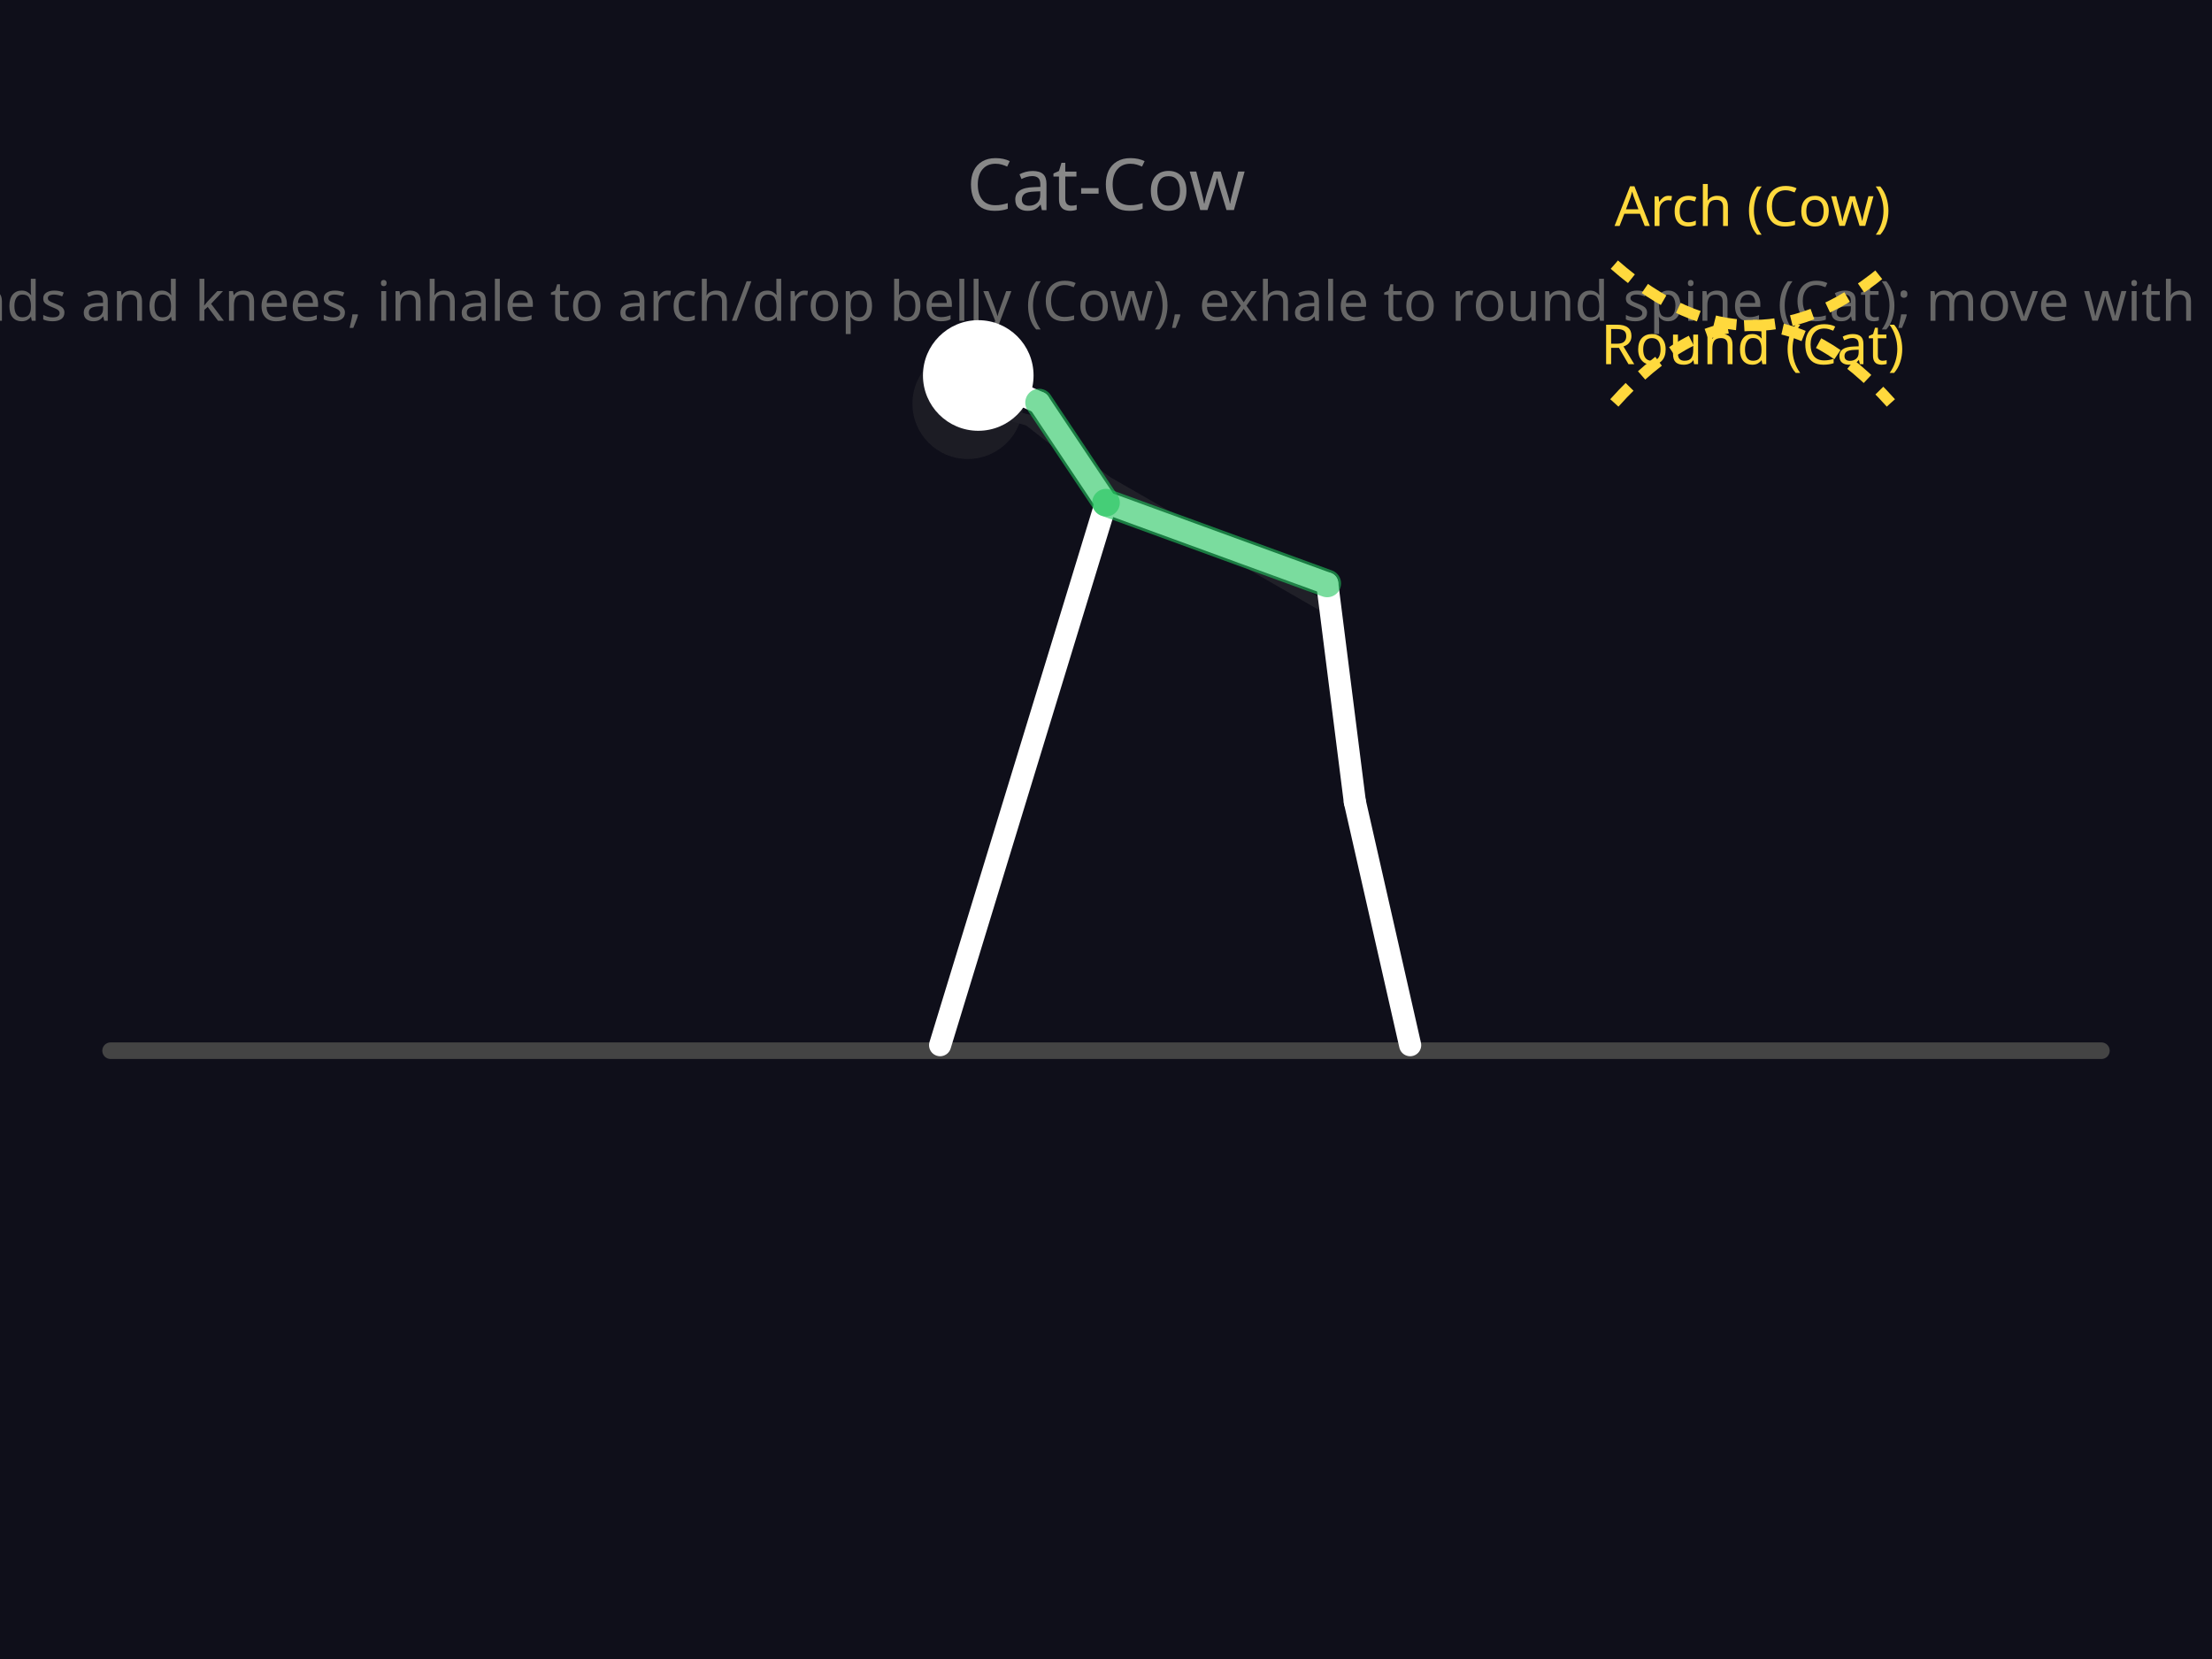
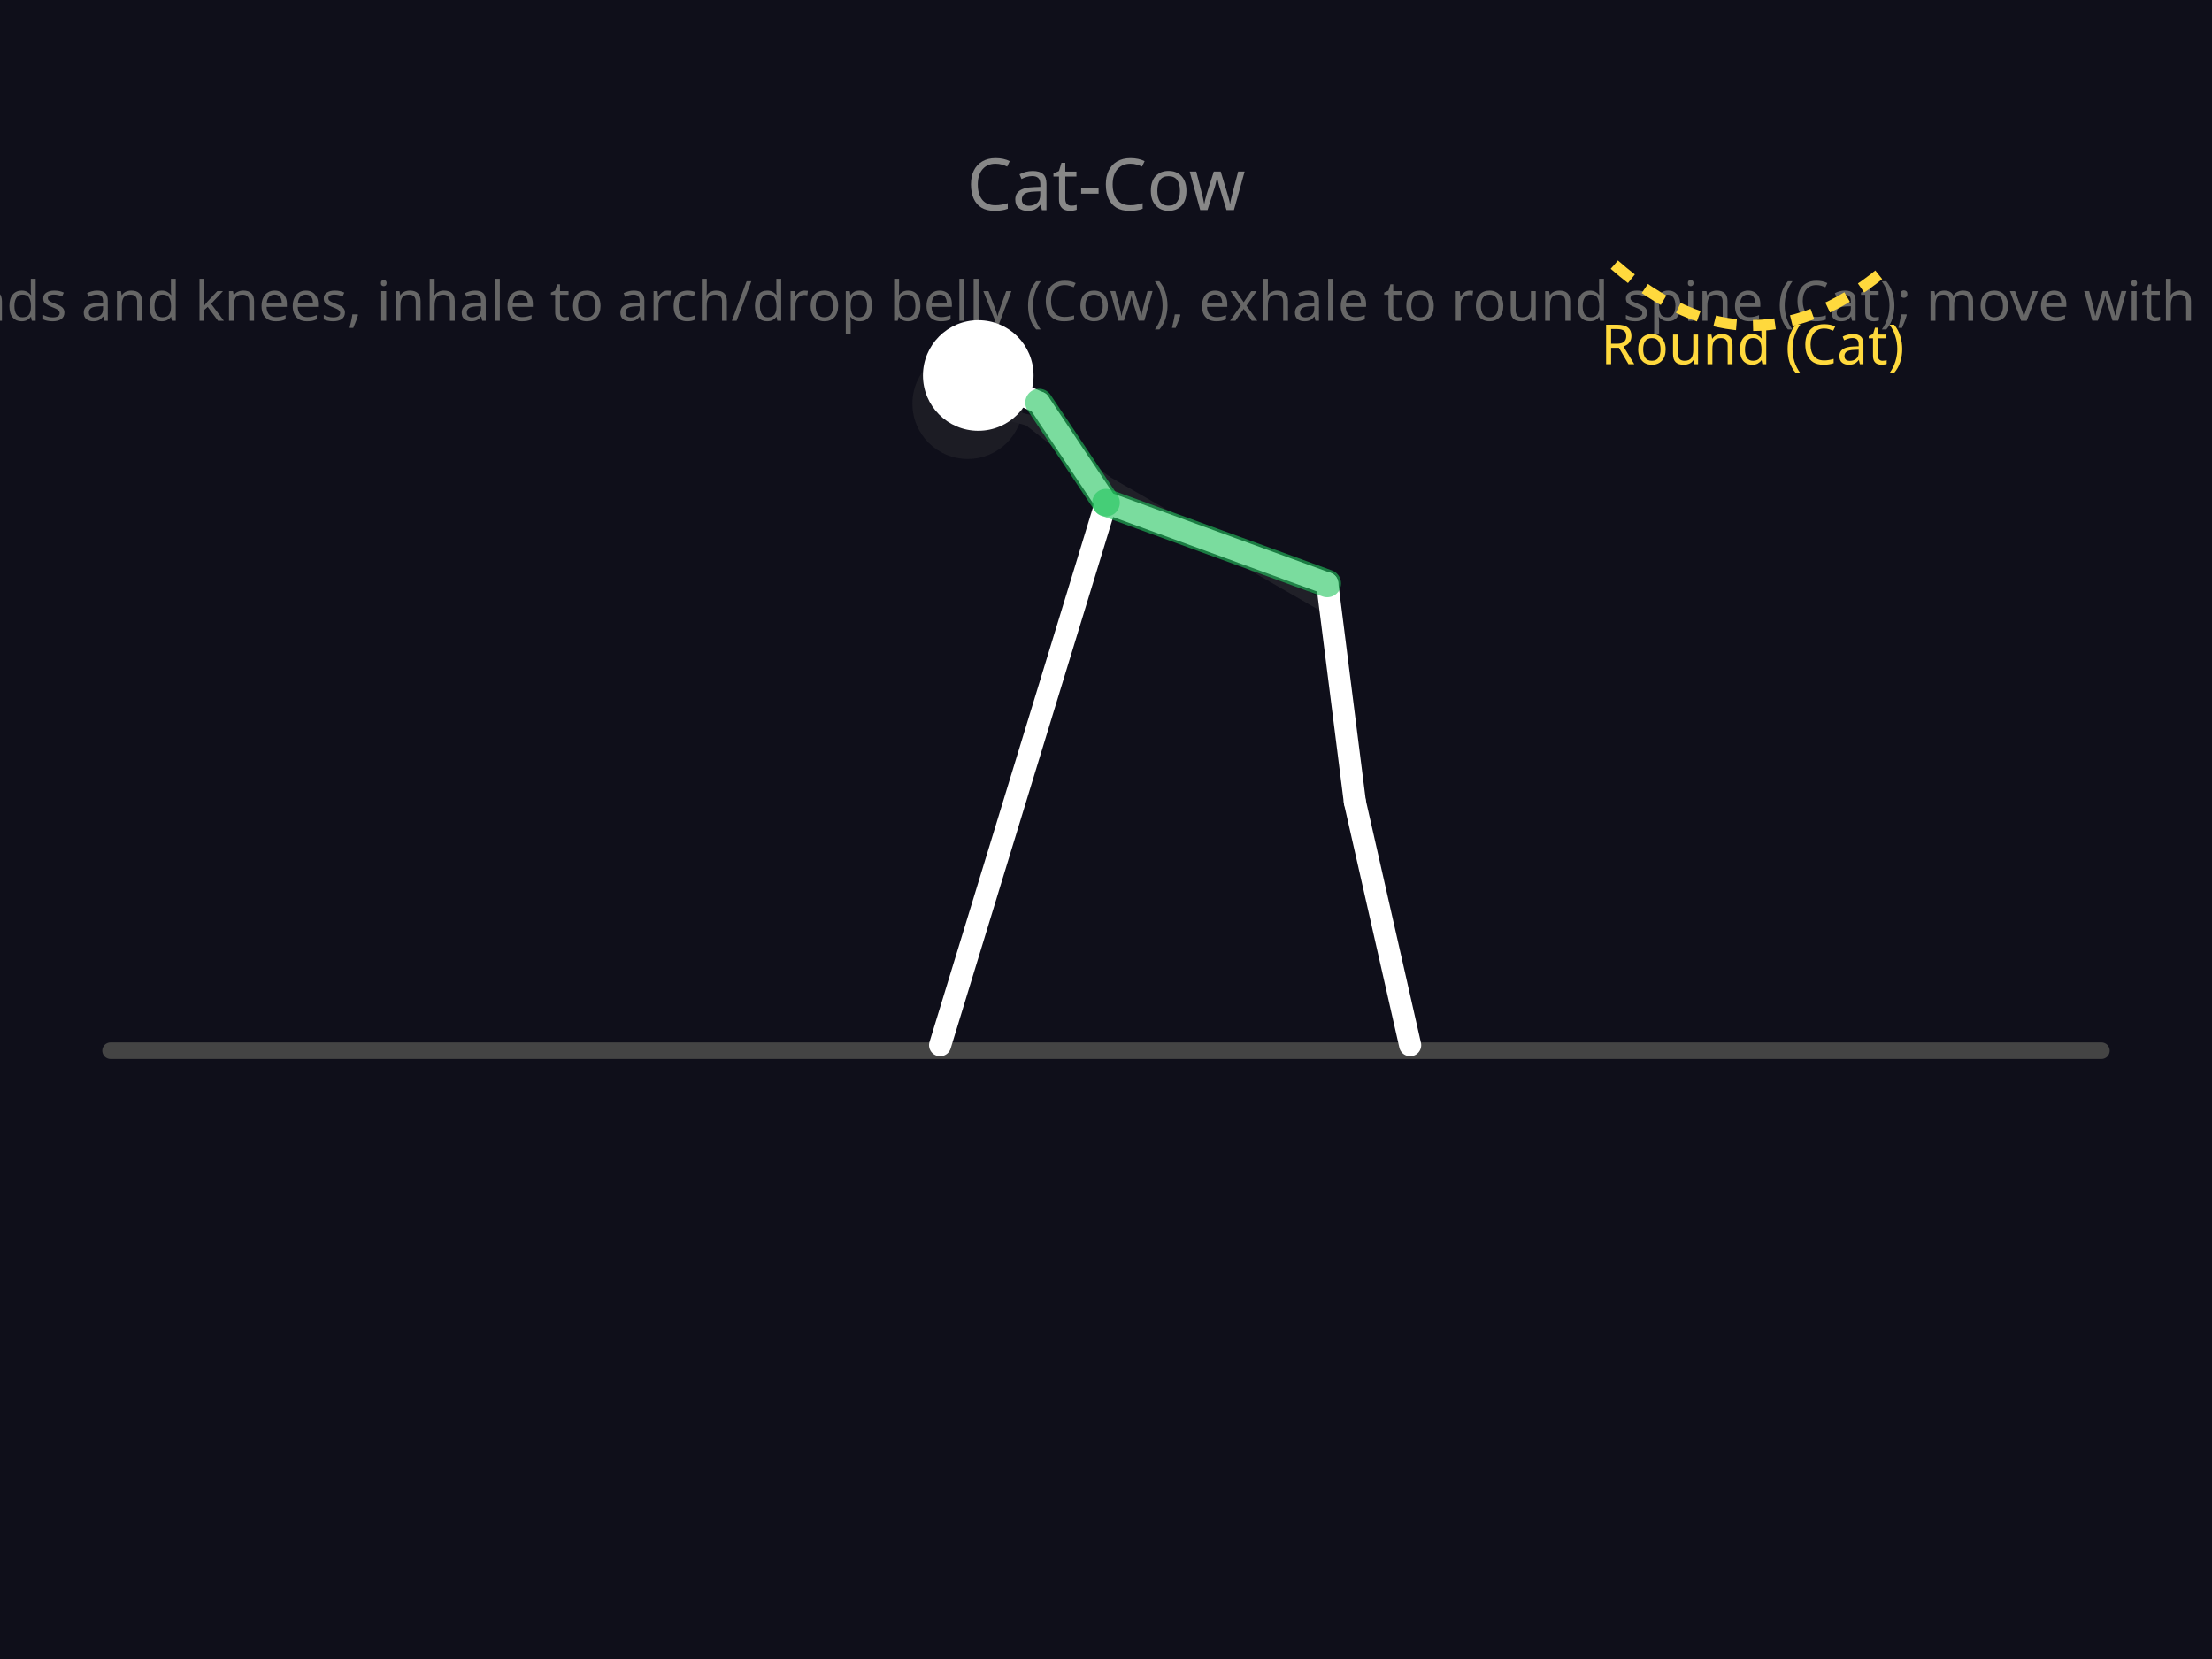
<svg xmlns="http://www.w3.org/2000/svg" viewBox="0 0 400 300">
  <rect width="400" height="300" fill="#0f0f1a" />
  <line x1="20" y1="190" x2="380" y2="190" stroke="#444" stroke-width="3" stroke-linecap="round" />
  <text x="200" y="38" fill="#888" font-size="13" font-family="sans-serif" text-anchor="middle">Cat-Cow</text>
  <text x="200" y="58" fill="#666" font-size="10" font-family="sans-serif" text-anchor="middle">On hands and knees, inhale to arch/drop belly (Cow), exhale to round spine (Cat); move with breath.</text>
  <g stroke="#555" stroke-width="2" fill="none" stroke-linecap="round" stroke-linejoin="round" opacity="0.25">
    <circle cx="175" cy="73" r="10" fill="#444" stroke="none" />
    <line x1="175" y1="73" x2="186" y2="76" />
    <line x1="186" y1="76" x2="200" y2="87" />
    <line x1="200" y1="87" x2="240" y2="110" />
    <line x1="200" y1="87" x2="170" y2="189" />
    <line x1="240" y1="110" x2="245" y2="145" />
    <line x1="245" y1="145" x2="255" y2="189" />
  </g>
  <g stroke="#FFF" stroke-width="4" fill="none" stroke-linecap="round" stroke-linejoin="round">
    <circle cx="176.9" cy="67.9" r="10" fill="#FFF" stroke="none" />
    <line x1="176.9" y1="67.9" x2="187.9" y2="72.8" />
    <line x1="187.9" y1="72.8" x2="200" y2="90.9" />
    <line x1="200" y1="90.9" x2="240" y2="105.5" />
    <line x1="200" y1="90.9" x2="170" y2="189" />
    <line x1="240" y1="105.5" x2="245" y2="145" />
    <line x1="245" y1="145" x2="255" y2="189" />
    <line x1="187.9" y1="72.8" x2="200" y2="90.9" stroke="#22C55E" stroke-width="5" opacity="0.6" />
    <line x1="200" y1="90.9" x2="240" y2="105.5" stroke="#22C55E" stroke-width="5" opacity="0.6" />
  </g>
-   <path d="M 291.928 72.858 Q 316.928 44.858 341.928 72.858" stroke="#FFD93D" stroke-width="2" fill="none" stroke-dasharray="4,3" />
-   <text x="316.928" y="40.858" fill="#FFD93D" font-size="10" text-anchor="middle" font-family="sans-serif">Arch (Cow)</text>
  <path d="M 291.928 47.858 Q 316.928 69.858 341.928 47.858" stroke="#FFD93D" stroke-width="2" fill="none" stroke-dasharray="4,3" />
  <text x="316.928" y="65.858" fill="#FFD93D" font-size="10" text-anchor="middle" font-family="sans-serif">Round (Cat)</text>
</svg>
